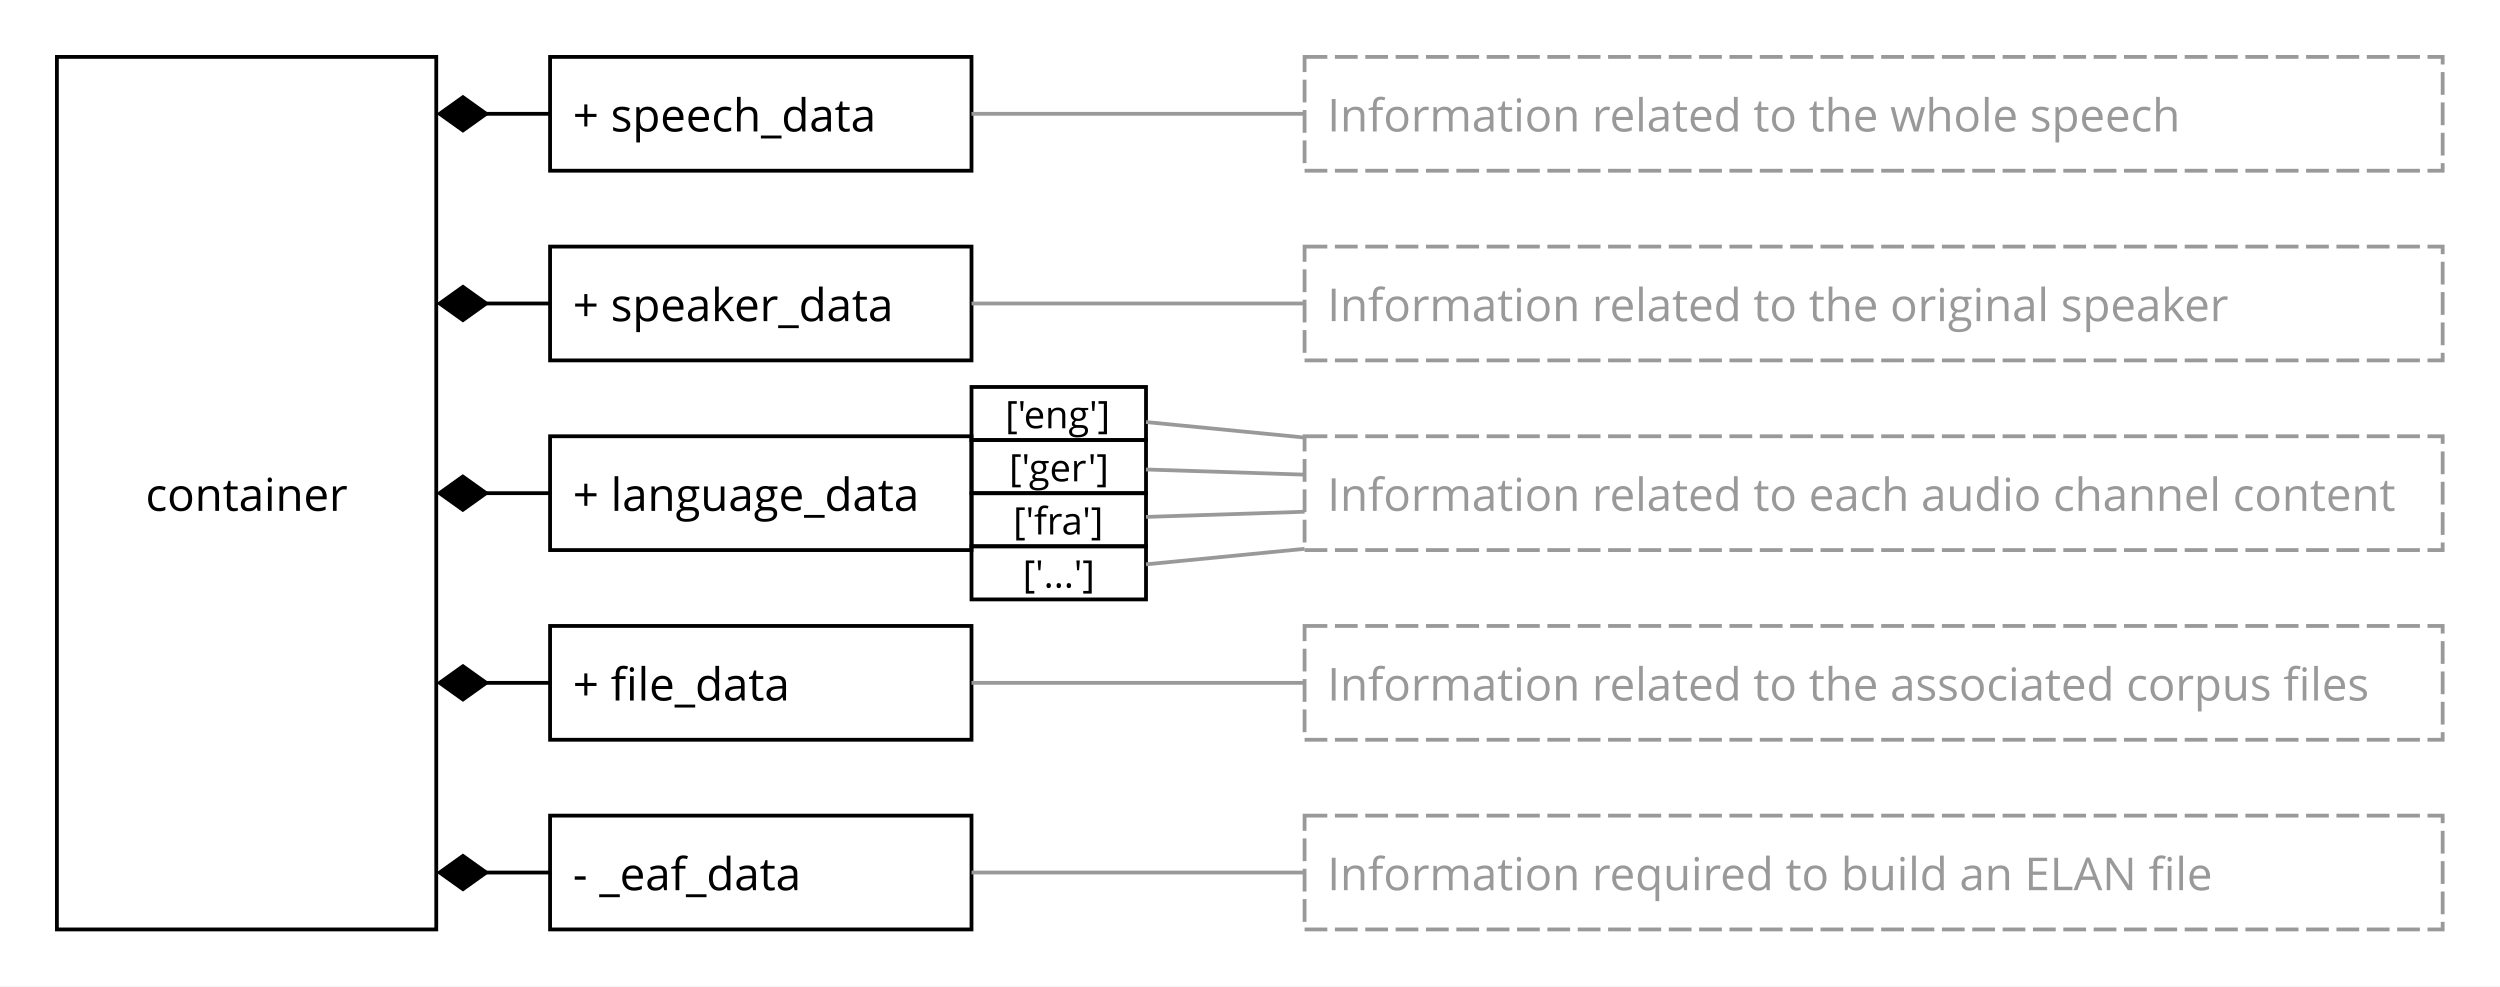
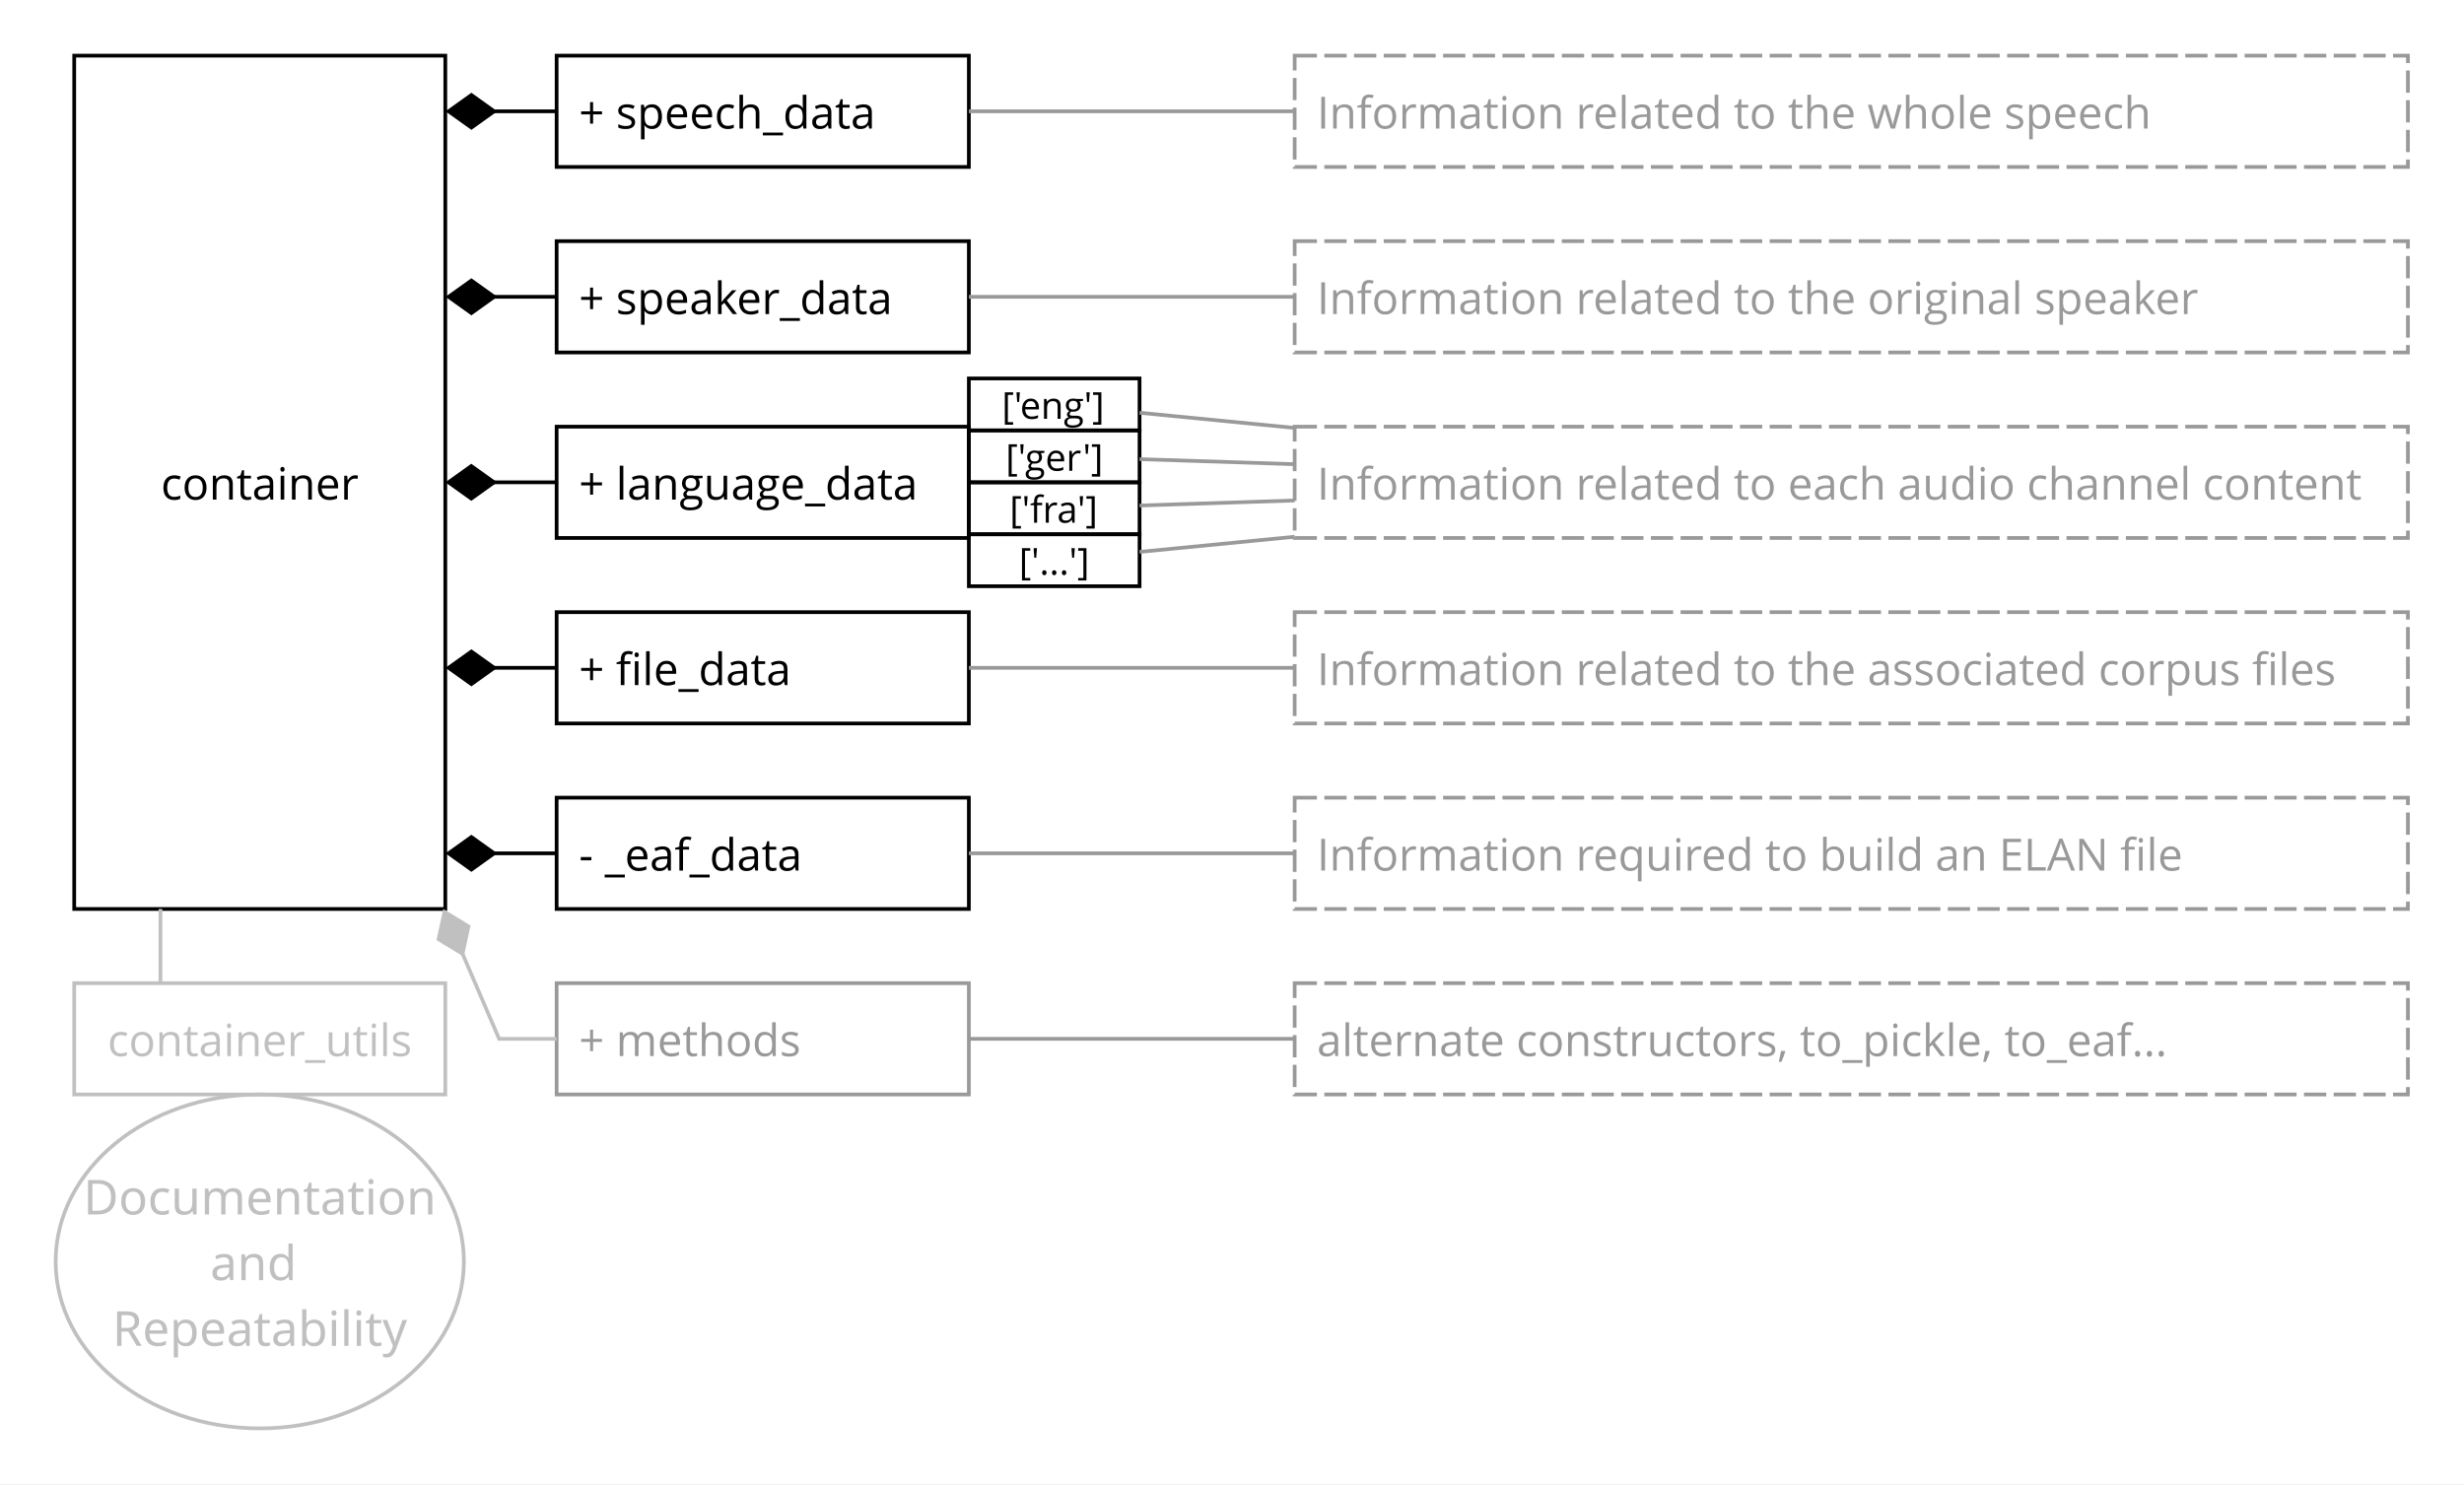
- <svg xmlns="http://www.w3.org/2000/svg" fill-opacity="1" color-rendering="auto" color-interpolation="auto" text-rendering="auto" stroke="black" stroke-linecap="square" width="659" stroke-miterlimit="10" shape-rendering="auto" stroke-opacity="1" fill="black" stroke-dasharray="none" font-weight="normal" stroke-width="1" height="260" font-family="'Dialog'" font-style="normal" stroke-linejoin="miter" font-size="12px" stroke-dashoffset="0" image-rendering="auto">
+ <svg xmlns="http://www.w3.org/2000/svg" fill-opacity="1" color-rendering="auto" color-interpolation="auto" text-rendering="auto" stroke="black" stroke-linecap="square" width="664" stroke-miterlimit="10" shape-rendering="auto" stroke-opacity="1" fill="black" stroke-dasharray="none" font-weight="normal" stroke-width="1" height="400" font-family="'Dialog'" font-style="normal" stroke-linejoin="miter" font-size="12px" stroke-dashoffset="0" image-rendering="auto">
  <defs id="genericDefs" />
  <g>
    <defs id="defs1">
      <clipPath clipPathUnits="userSpaceOnUse" id="clipPath1">
-         <path d="M0 0 L659 0 L659 260 L0 260 L0 0 Z" />
+         <path d="M0 0 L664 0 L664 400 L0 400 L0 0 Z" />
      </clipPath>
      <clipPath clipPathUnits="userSpaceOnUse" id="clipPath2">
-         <path d="M285 185 L944 185 L944 445 L285 445 L285 185 Z" />
+         <path d="M280 185 L944 185 L944 585 L280 585 L280 185 Z" />
      </clipPath>
    </defs>
-     <g fill="white" text-rendering="geometricPrecision" shape-rendering="geometricPrecision" transform="translate(-285,-185)" stroke="white">
-       <rect x="285" width="659" height="260" y="185" clip-path="url(#clipPath2)" stroke="none" />
+     <g fill="white" text-rendering="geometricPrecision" shape-rendering="geometricPrecision" transform="translate(-280,-185)" stroke="white">
+       <rect x="280" width="664" height="400" y="185" clip-path="url(#clipPath2)" stroke="none" />
    </g>
-     <g text-rendering="geometricPrecision" stroke-miterlimit="1.45" shape-rendering="geometricPrecision" transform="matrix(1,0,0,1,-285,-185)" stroke-linecap="butt">
+     <g text-rendering="geometricPrecision" stroke-miterlimit="1.45" shape-rendering="geometricPrecision" transform="matrix(1,0,0,1,-280,-185)" stroke-linecap="butt">
      <rect fill="none" x="300" width="100" height="230" y="200" clip-path="url(#clipPath2)" />
      <text x="323.366" xml:space="preserve" y="319.655" clip-path="url(#clipPath2)" font-family="'Open Sans'" stroke="none">container</text>
      <rect fill="none" x="430" width="111.088" height="30" y="200" clip-path="url(#clipPath2)" />
      <text x="436" xml:space="preserve" y="219.655" clip-path="url(#clipPath2)" font-family="'Open Sans'" stroke="none">+ speech_data</text>
      <rect fill="none" x="430" width="111.088" height="30" y="250" clip-path="url(#clipPath2)" />
      <text x="436" xml:space="preserve" y="269.655" clip-path="url(#clipPath2)" font-family="'Open Sans'" stroke="none">+ speaker_data</text>
      <rect fill="none" x="430" width="111.088" height="30" y="300" clip-path="url(#clipPath2)" />
      <text x="436" xml:space="preserve" y="319.655" clip-path="url(#clipPath2)" font-family="'Open Sans'" stroke="none">+ language_data</text>
      <rect fill="none" x="430" width="111.088" height="30" y="350" clip-path="url(#clipPath2)" />
      <text x="436" xml:space="preserve" y="369.655" clip-path="url(#clipPath2)" font-family="'Open Sans'" stroke="none">+ file_data</text>
      <rect fill="none" x="430" width="111.088" height="30" y="400" clip-path="url(#clipPath2)" />
      <text x="436" xml:space="preserve" y="419.655" clip-path="url(#clipPath2)" font-family="'Open Sans'" stroke="none">- _eaf_data</text>
      <rect x="628.886" y="200" clip-path="url(#clipPath2)" fill="none" width="300" stroke-dasharray="6,2" height="30" stroke="rgb(153,153,153)" />
      <text x="634.886" y="219.655" clip-path="url(#clipPath2)" fill="rgb(153,153,153)" font-family="'Open Sans'" stroke="none" xml:space="preserve">Information related to the whole speech</text>
      <rect x="628.886" y="250" clip-path="url(#clipPath2)" fill="none" width="300" stroke-dasharray="6,2" height="30" stroke="rgb(153,153,153)" />
      <text x="634.886" y="269.655" clip-path="url(#clipPath2)" fill="rgb(153,153,153)" font-family="'Open Sans'" stroke="none" xml:space="preserve">Information related to the original speaker</text>
      <rect x="628.886" y="300" clip-path="url(#clipPath2)" fill="none" width="300" stroke-dasharray="6,2" height="30" stroke="rgb(153,153,153)" />
      <text x="634.886" y="319.655" clip-path="url(#clipPath2)" fill="rgb(153,153,153)" font-family="'Open Sans'" stroke="none" xml:space="preserve">Information related to each audio channel content</text>
      <rect x="628.886" y="350" clip-path="url(#clipPath2)" fill="none" width="300" stroke-dasharray="6,2" height="30" stroke="rgb(153,153,153)" />
      <text x="634.886" y="369.655" clip-path="url(#clipPath2)" fill="rgb(153,153,153)" font-family="'Open Sans'" stroke="none" xml:space="preserve">Information related to the associated corpus files</text>
      <rect x="628.886" y="400" clip-path="url(#clipPath2)" fill="none" width="300" stroke-dasharray="6,2" height="30" stroke="rgb(153,153,153)" />
      <text x="634.886" y="419.655" clip-path="url(#clipPath2)" fill="rgb(153,153,153)" font-family="'Open Sans'" stroke="none" xml:space="preserve">Information required to build an ELAN file</text>
      <rect fill="none" x="541.088" width="46" height="14" y="287.007" clip-path="url(#clipPath2)" />
      <text x="549.972" font-size="10px" y="297.886" clip-path="url(#clipPath2)" font-family="'Open Sans'" stroke="none" xml:space="preserve">['eng']</text>
      <rect fill="none" x="541.088" width="46" height="14" y="301.007" clip-path="url(#clipPath2)" />
      <text x="551" font-size="10px" y="311.886" clip-path="url(#clipPath2)" font-family="'Open Sans'" stroke="none" xml:space="preserve">['ger']</text>
      <rect fill="none" x="541.088" width="46" height="14" y="315.007" clip-path="url(#clipPath2)" />
      <text x="552.069" font-size="10px" y="325.886" clip-path="url(#clipPath2)" font-family="'Open Sans'" stroke="none" xml:space="preserve">['fra']</text>
      <rect fill="none" x="541.088" width="46" height="14" y="329.007" clip-path="url(#clipPath2)" />
      <text x="554.593" font-size="10px" y="339.886" clip-path="url(#clipPath2)" font-family="'Open Sans'" stroke="none" xml:space="preserve">['...']</text>
+       <rect x="430" y="450" clip-path="url(#clipPath2)" fill="none" width="111.088" height="30" stroke="rgb(153,153,153)" />
+       <text x="436" y="469.655" clip-path="url(#clipPath2)" fill="rgb(153,153,153)" font-family="'Open Sans'" stroke="none" xml:space="preserve">+ methods</text>
+       <rect x="300" y="450" clip-path="url(#clipPath2)" fill="none" width="100" height="30" stroke="silver" />
+       <text x="308.978" y="469.655" clip-path="url(#clipPath2)" fill="silver" font-family="'Open Sans'" stroke="none" xml:space="preserve">container_utils</text>
+       <rect x="628.886" y="450" clip-path="url(#clipPath2)" fill="none" width="300" stroke-dasharray="6,2" height="30" stroke="rgb(153,153,153)" />
+       <text x="634.886" y="469.655" clip-path="url(#clipPath2)" fill="rgb(153,153,153)" font-family="'Open Sans'" stroke="none" xml:space="preserve">alternate constructors, to_pickle, to_eaf...</text>
+     </g>
+     <g stroke-linecap="butt" font-size="13px" transform="matrix(1,0,0,1,-280,-185)" fill="silver" text-rendering="geometricPrecision" font-family="sans-serif" shape-rendering="geometricPrecision" stroke="silver" stroke-miterlimit="1.45">
+       <text x="302.459" xml:space="preserve" y="512.338" clip-path="url(#clipPath2)" stroke="none">Documentation</text>
+       <text x="336.649" xml:space="preserve" y="530.044" clip-path="url(#clipPath2)" stroke="none">and </text>
+       <text x="310.298" xml:space="preserve" y="547.75" clip-path="url(#clipPath2)" stroke="none">Repeatability</text>
+       <ellipse rx="55" fill="none" ry="45" clip-path="url(#clipPath2)" cx="350" cy="525" />
+     </g>
+     <g text-rendering="geometricPrecision" stroke-miterlimit="1.45" shape-rendering="geometricPrecision" transform="matrix(1,0,0,1,-280,-185)" stroke-linecap="butt">
      <path fill="none" d="M407.029 215 L430 215" clip-path="url(#clipPath2)" />
      <path d="M400.029 215 L407.029 210 L414.029 215 L407.029 220 Z" clip-path="url(#clipPath2)" stroke="none" />
      <path fill="none" d="M407.029 265 L430 265" clip-path="url(#clipPath2)" />
      <path d="M400.029 265 L407.029 260 L414.029 265 L407.029 270 Z" clip-path="url(#clipPath2)" stroke="none" />
      <path fill="none" d="M407 315 L430 315" clip-path="url(#clipPath2)" />
      <path d="M400 315 L407 310 L414 315 L407 320 Z" clip-path="url(#clipPath2)" stroke="none" />
      <path fill="none" d="M407.029 365 L430 365" clip-path="url(#clipPath2)" />
      <path d="M400.029 365 L407.029 360 L414.029 365 L407.029 370 Z" clip-path="url(#clipPath2)" stroke="none" />
      <path fill="none" d="M407.029 415 L430 415" clip-path="url(#clipPath2)" />
      <path d="M400.029 415 L407.029 410 L414.029 415 L407.029 420 Z" clip-path="url(#clipPath2)" stroke="none" />
      <path fill="none" d="M541.088 215 L628.886 215" clip-path="url(#clipPath2)" stroke="rgb(153,153,153)" />
      <path fill="none" d="M541.088 265 L628.886 265" clip-path="url(#clipPath2)" stroke="rgb(153,153,153)" />
      <path fill="none" d="M541.088 365 L628.886 365" clip-path="url(#clipPath2)" stroke="rgb(153,153,153)" />
      <path fill="none" d="M541.088 415 L628.886 415" clip-path="url(#clipPath2)" stroke="rgb(153,153,153)" />
      <path fill="none" d="M587.088 296.255 L628.886 300.34" clip-path="url(#clipPath2)" stroke="rgb(153,153,153)" />
      <path fill="none" d="M587.088 308.755 L628.886 310.116" clip-path="url(#clipPath2)" stroke="rgb(153,153,153)" />
      <path fill="none" d="M587.088 321.256 L628.886 319.893" clip-path="url(#clipPath2)" stroke="rgb(153,153,153)" />
      <path fill="none" d="M587.088 333.757 L628.886 329.67" clip-path="url(#clipPath2)" stroke="rgb(153,153,153)" />
+       <path fill="none" d="M402.215 436.431 L414.5 465 L430 465" clip-path="url(#clipPath2)" stroke="silver" />
+       <path fill="silver" d="M399.45 430 L406.808 434.456 L404.98 442.861 L397.622 438.406 Z" clip-path="url(#clipPath2)" stroke="none" />
+       <path fill="none" d="M323.238 449.997 L323.238 430" clip-path="url(#clipPath2)" stroke="silver" />
+       <path fill="none" d="M541.088 465 L628.886 465" clip-path="url(#clipPath2)" stroke="rgb(153,153,153)" />
    </g>
  </g>
</svg>
